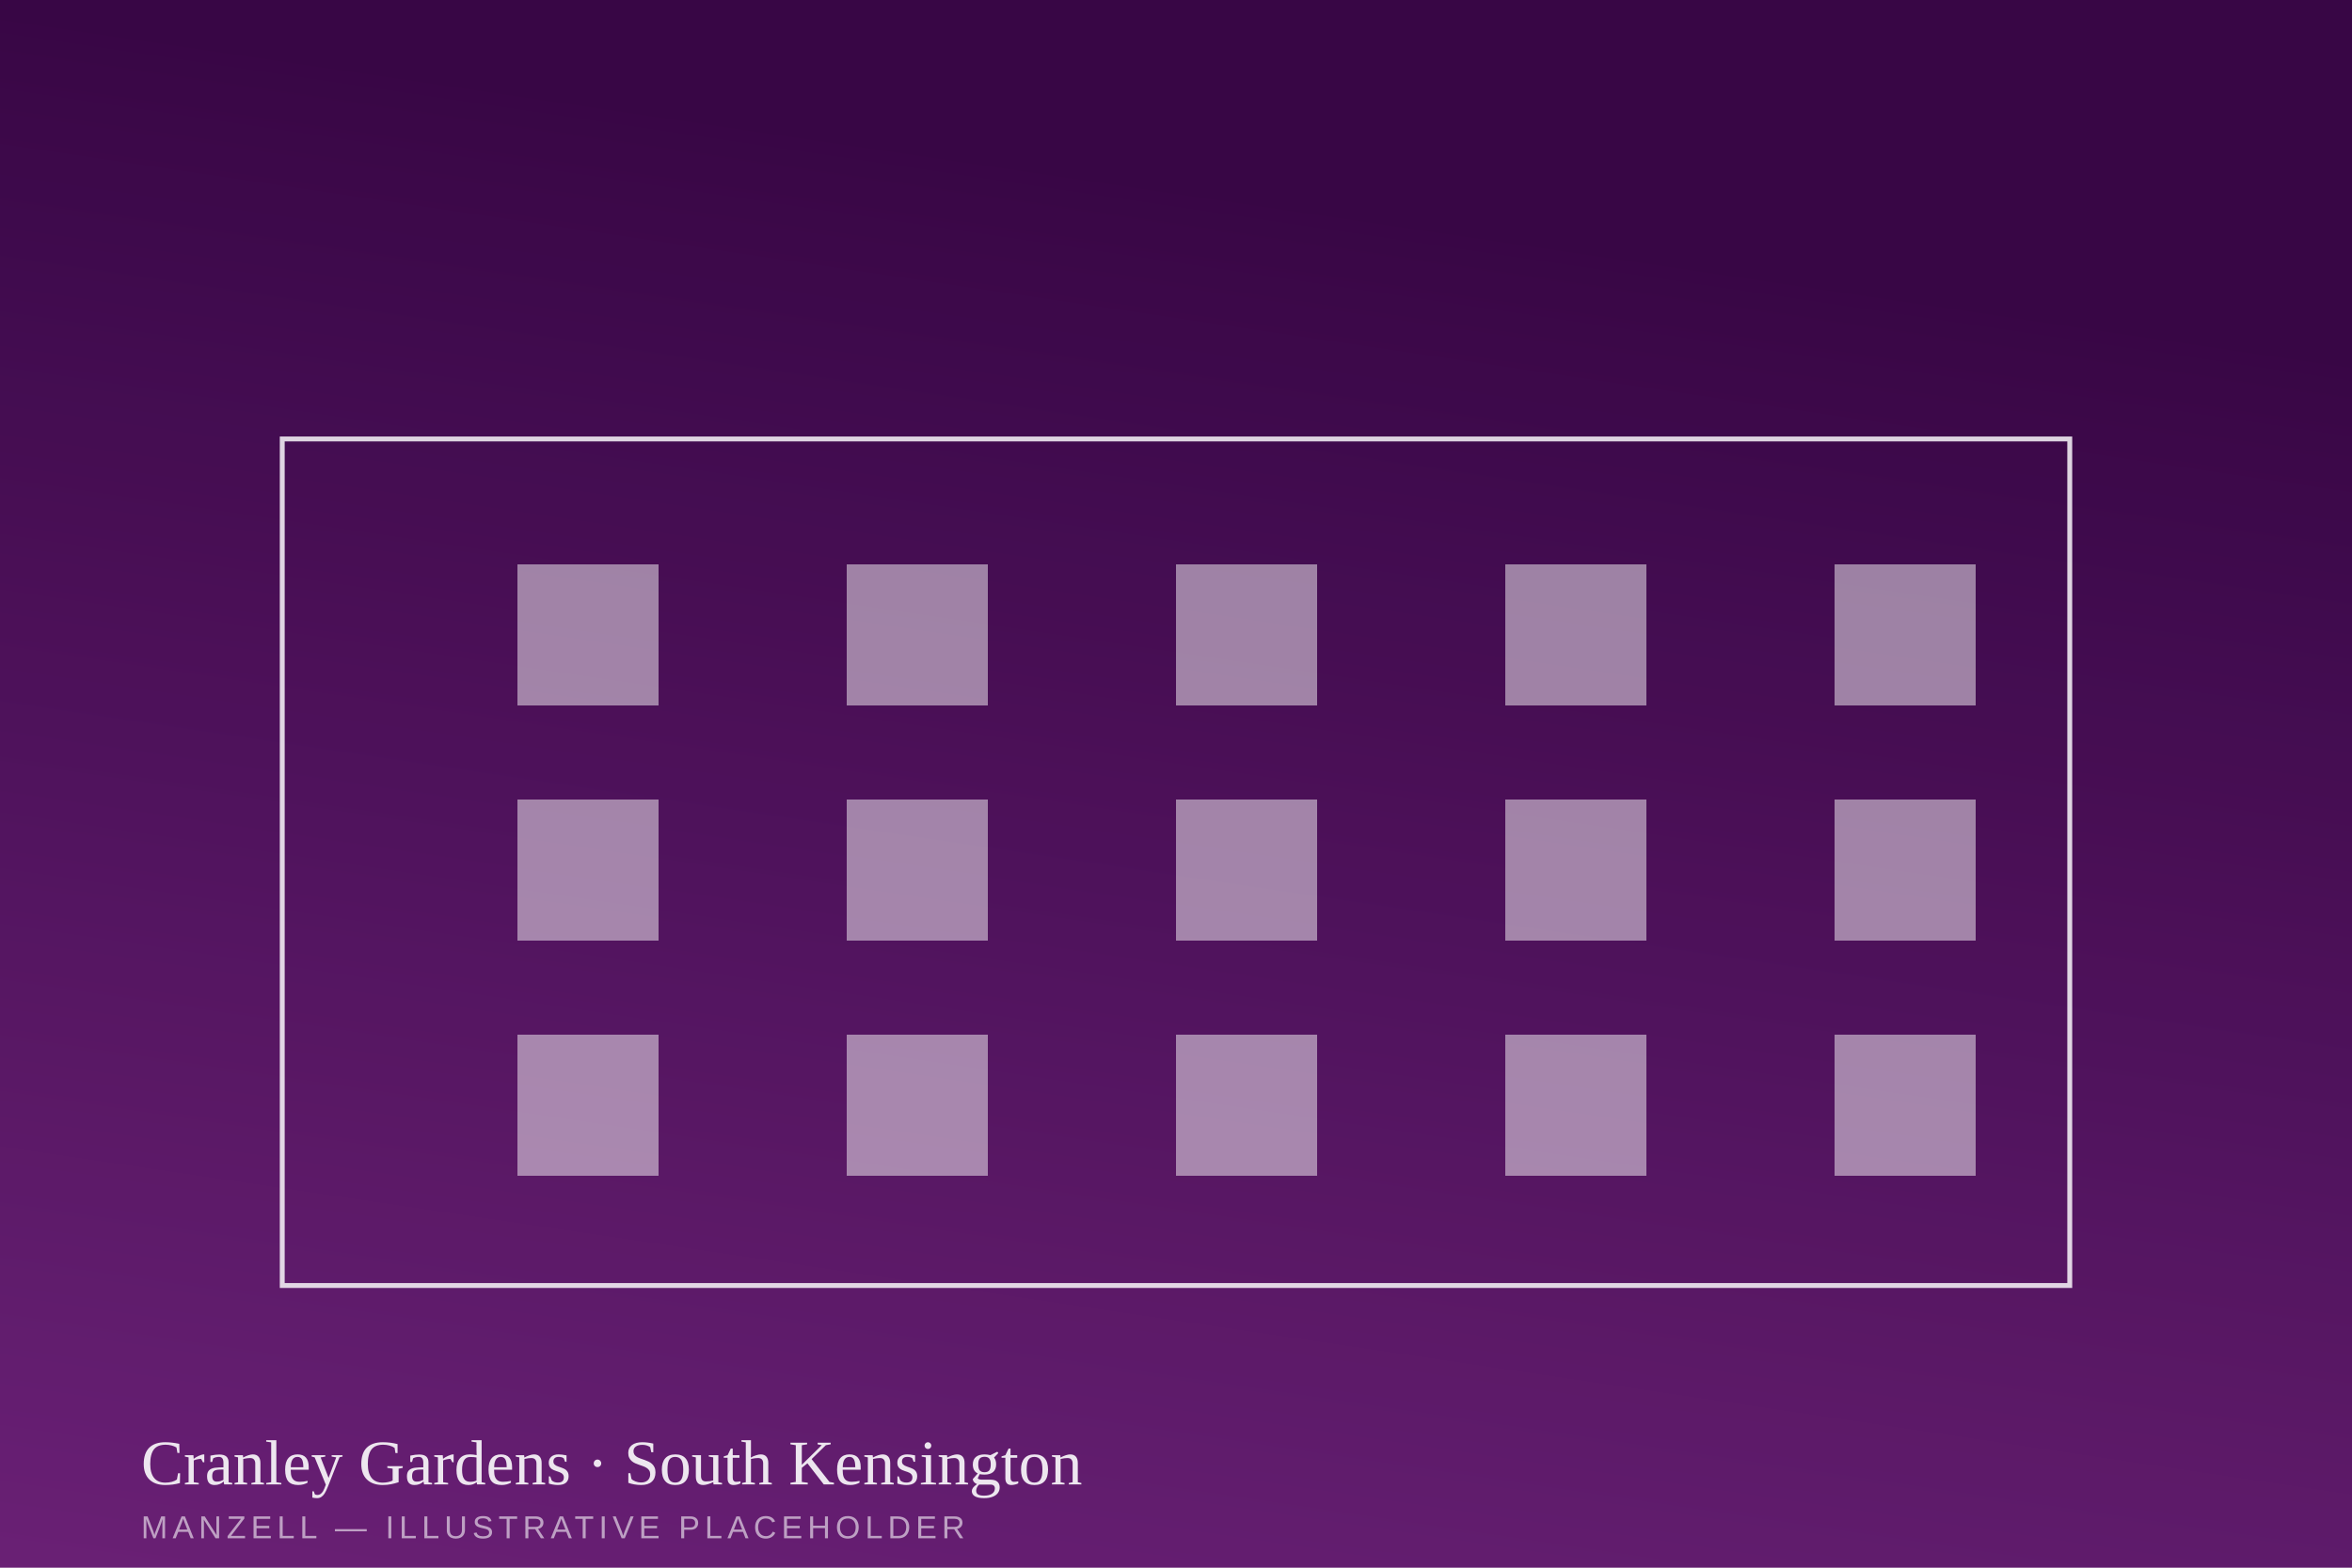
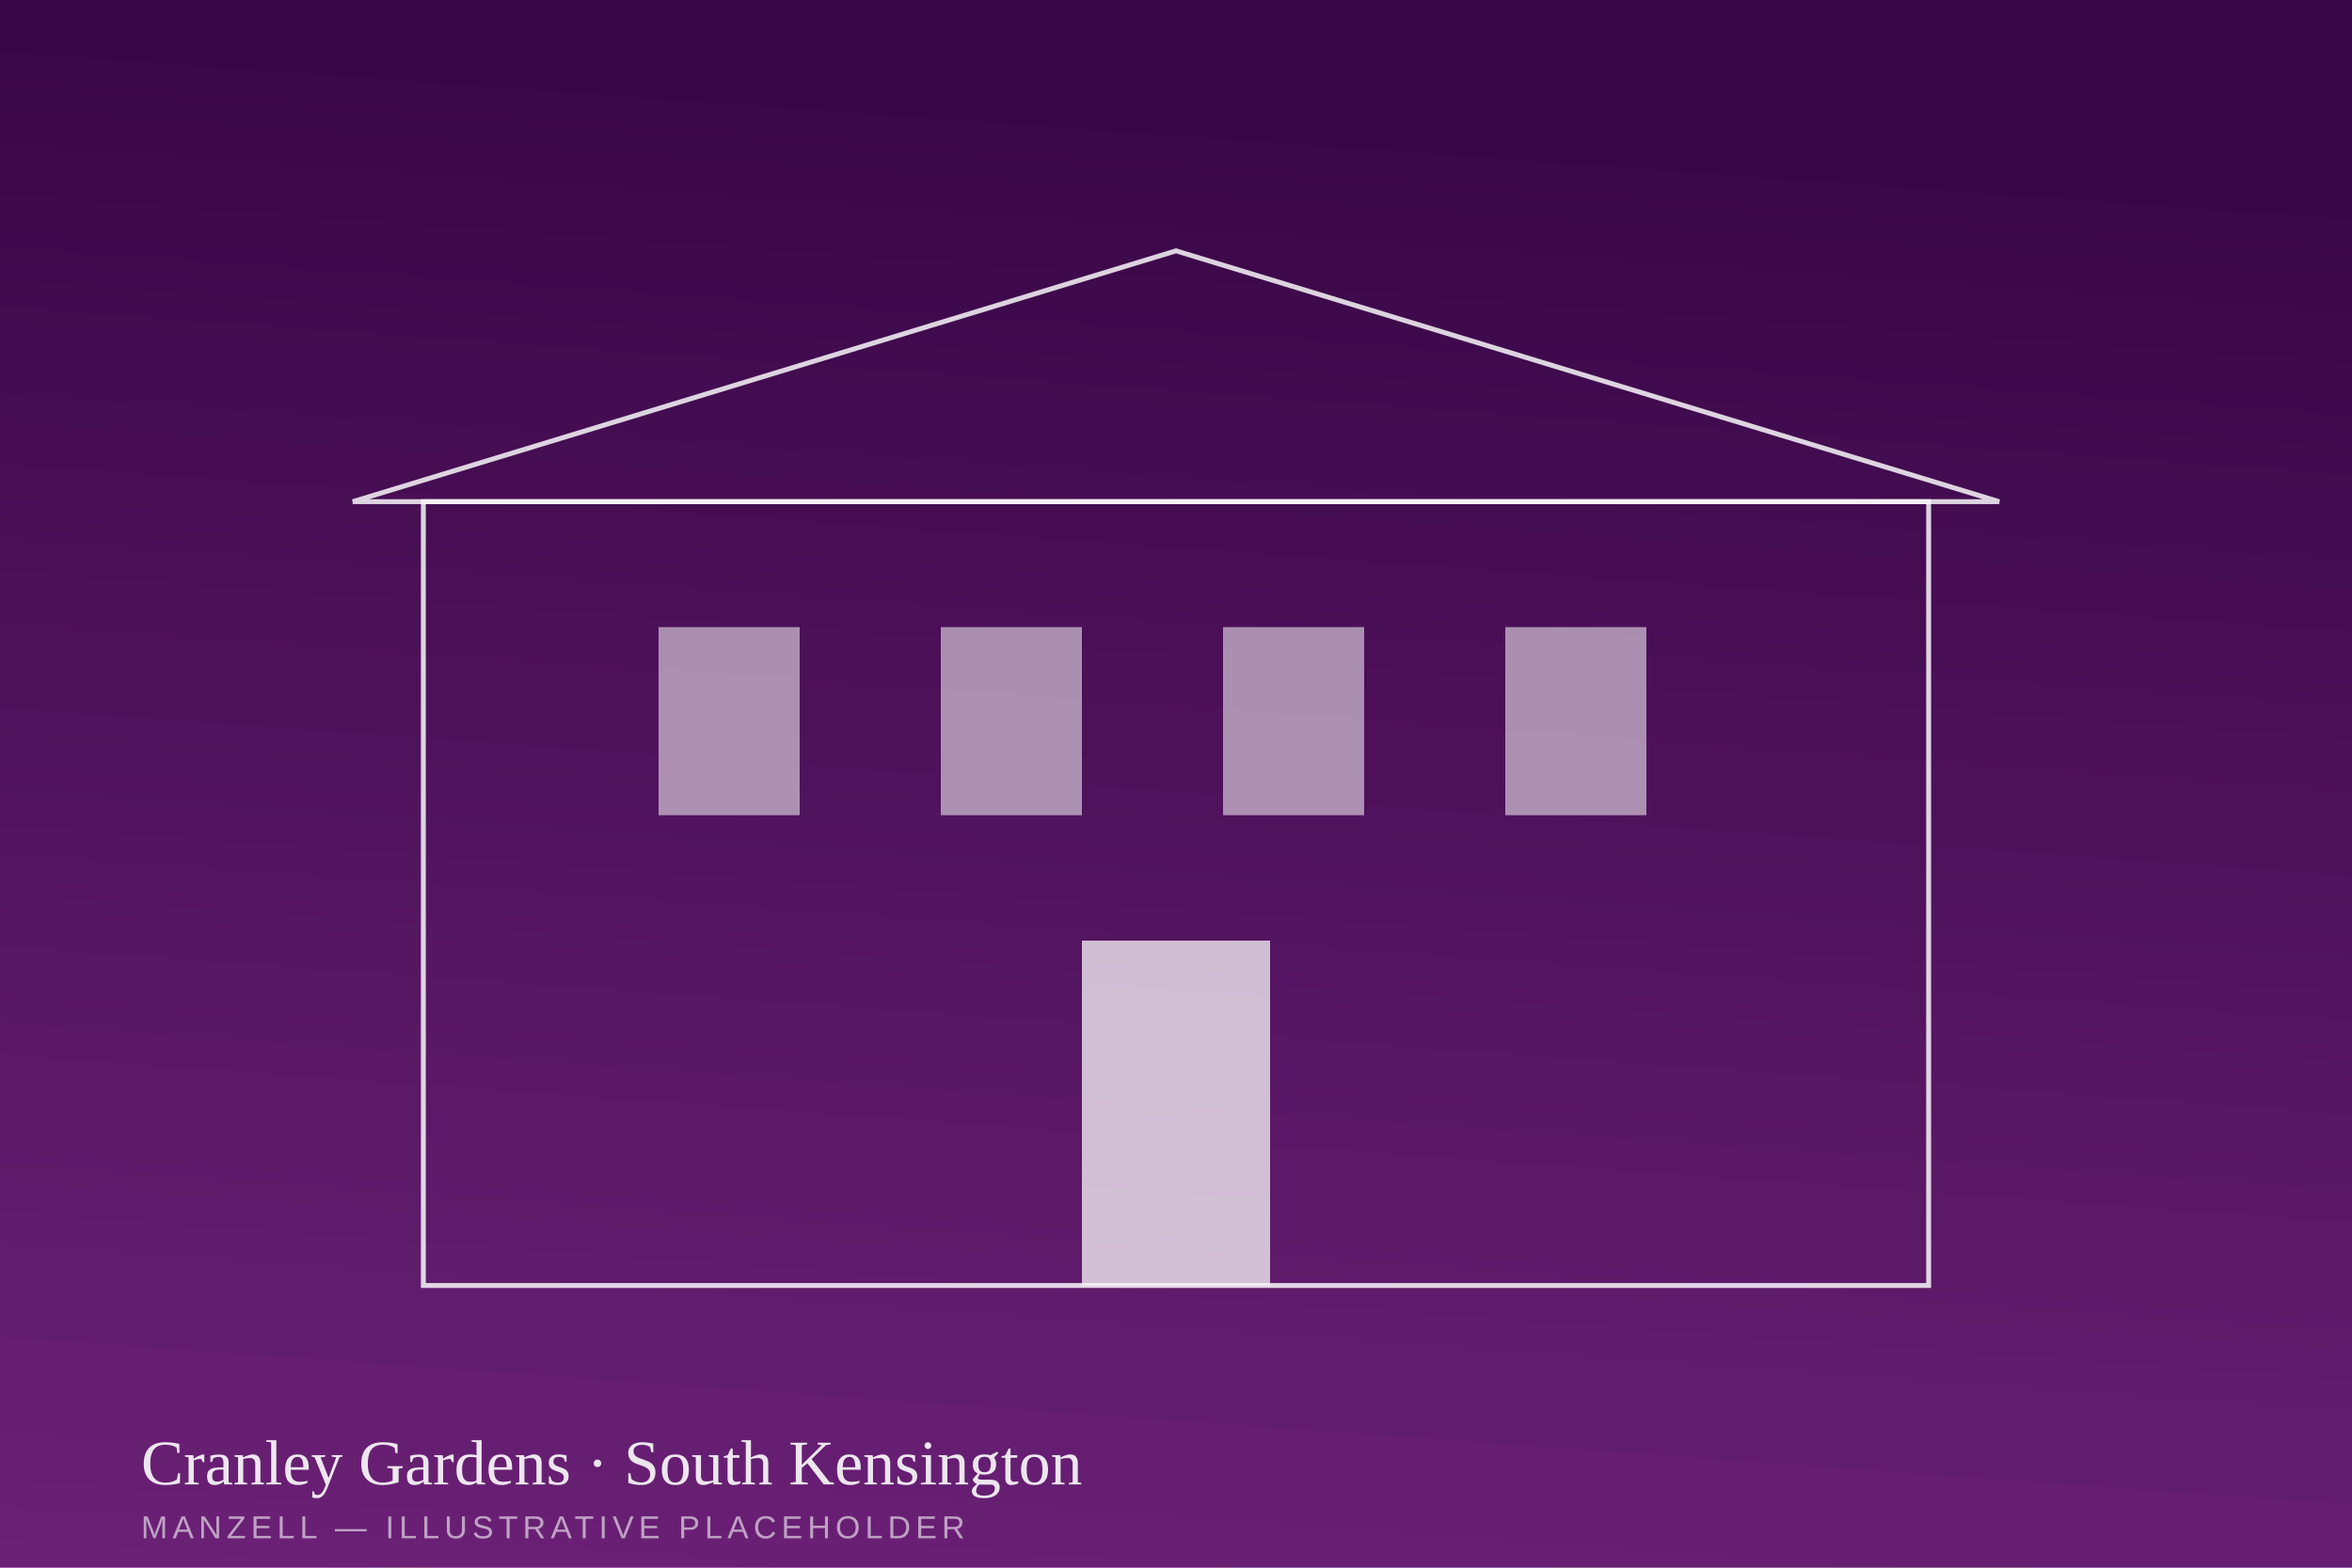
<svg xmlns="http://www.w3.org/2000/svg" width="960" height="640" viewBox="0 0 960 640" role="img" aria-label="Cranley Gardens · South Kensington">
  <defs>
-     <linearGradient id="g174" x1="0%" y1="0%" x2="100%" y2="100%" gradientTransform="rotate(58)">
+     <linearGradient id="g163" x1="0%" y1="0%" x2="100%" y2="100%" gradientTransform="rotate(51)">
      <stop offset="0%" stop-color="#36013f" />
      <stop offset="100%" stop-color="#832a89" />
    </linearGradient>
  </defs>
-   <rect width="960" height="640" fill="url(#g174)" />
+   <rect width="960" height="640" fill="url(#g163)" />
  <rect x="0" y="0" width="960" height="640" fill="#514ea2" opacity="0.06" />
-   <rect x="115.2" y="179.2" width="729.6" height="345.6" fill="none" stroke="#f9f7fa" stroke-width="2" opacity="0.85" />
-   <rect x="211.2" y="230.4" width="57.6" height="57.6" fill="#f9f7fa" opacity="0.5" />
-   <rect x="345.6" y="230.4" width="57.6" height="57.6" fill="#f9f7fa" opacity="0.5" />
-   <rect x="480" y="230.4" width="57.6" height="57.6" fill="#f9f7fa" opacity="0.5" />
-   <rect x="614.4" y="230.4" width="57.6" height="57.6" fill="#f9f7fa" opacity="0.5" />
-   <rect x="748.8" y="230.4" width="57.6" height="57.6" fill="#f9f7fa" opacity="0.5" />
-   <rect x="211.2" y="326.4" width="57.6" height="57.6" fill="#f9f7fa" opacity="0.5" />
-   <rect x="345.6" y="326.4" width="57.6" height="57.6" fill="#f9f7fa" opacity="0.5" />
-   <rect x="480" y="326.4" width="57.6" height="57.6" fill="#f9f7fa" opacity="0.5" />
-   <rect x="614.4" y="326.4" width="57.6" height="57.6" fill="#f9f7fa" opacity="0.5" />
-   <rect x="748.8" y="326.4" width="57.6" height="57.6" fill="#f9f7fa" opacity="0.5" />
-   <rect x="211.2" y="422.4" width="57.6" height="57.6" fill="#f9f7fa" opacity="0.5" />
-   <rect x="345.6" y="422.4" width="57.6" height="57.6" fill="#f9f7fa" opacity="0.5" />
-   <rect x="480" y="422.4" width="57.6" height="57.6" fill="#f9f7fa" opacity="0.5" />
-   <rect x="614.4" y="422.4" width="57.6" height="57.6" fill="#f9f7fa" opacity="0.5" />
-   <rect x="748.8" y="422.4" width="57.6" height="57.6" fill="#f9f7fa" opacity="0.5" />
+   <rect x="172.8" y="204.8" width="614.4" height="320" fill="none" stroke="#f9f7fa" stroke-width="2" opacity="0.85" />
+   <polygon points="144,204.8 480,102.4 816,204.8" fill="none" stroke="#f9f7fa" stroke-width="2" opacity="0.85" />
+   <rect x="268.8" y="256" width="57.6" height="76.8" fill="#f9f7fa" opacity="0.55" />
+   <rect x="384" y="256" width="57.6" height="76.8" fill="#f9f7fa" opacity="0.55" />
+   <rect x="499.2" y="256" width="57.6" height="76.8" fill="#f9f7fa" opacity="0.55" />
+   <rect x="614.4" y="256" width="57.6" height="76.8" fill="#f9f7fa" opacity="0.55" />
+   <rect x="441.6" y="384" width="76.8" height="140.8" fill="#f9f7fa" opacity="0.75" />
  <text x="57.6" y="606" font-family="Georgia, 'Times New Roman', serif" font-size="26" fill="#f9f7fa" opacity="0.92">Cranley Gardens · South Kensington</text>
  <text x="57.6" y="628" font-family="Arial, sans-serif" font-size="13" letter-spacing="2" fill="#f9f7fa" opacity="0.6">MANZELL — ILLUSTRATIVE PLACEHOLDER</text>
</svg>
